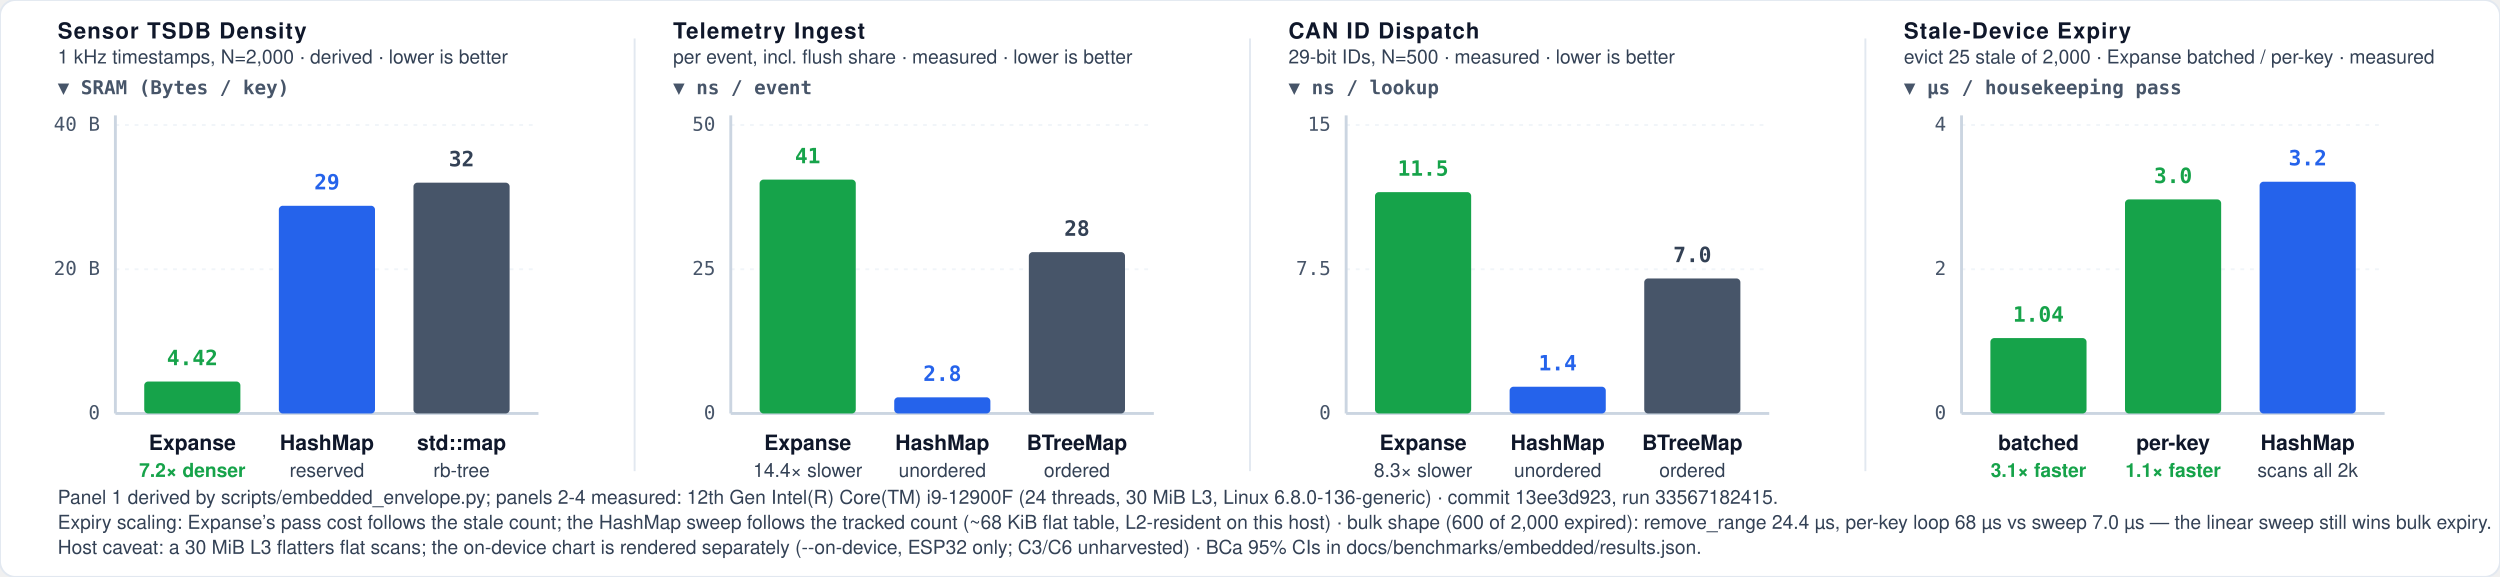
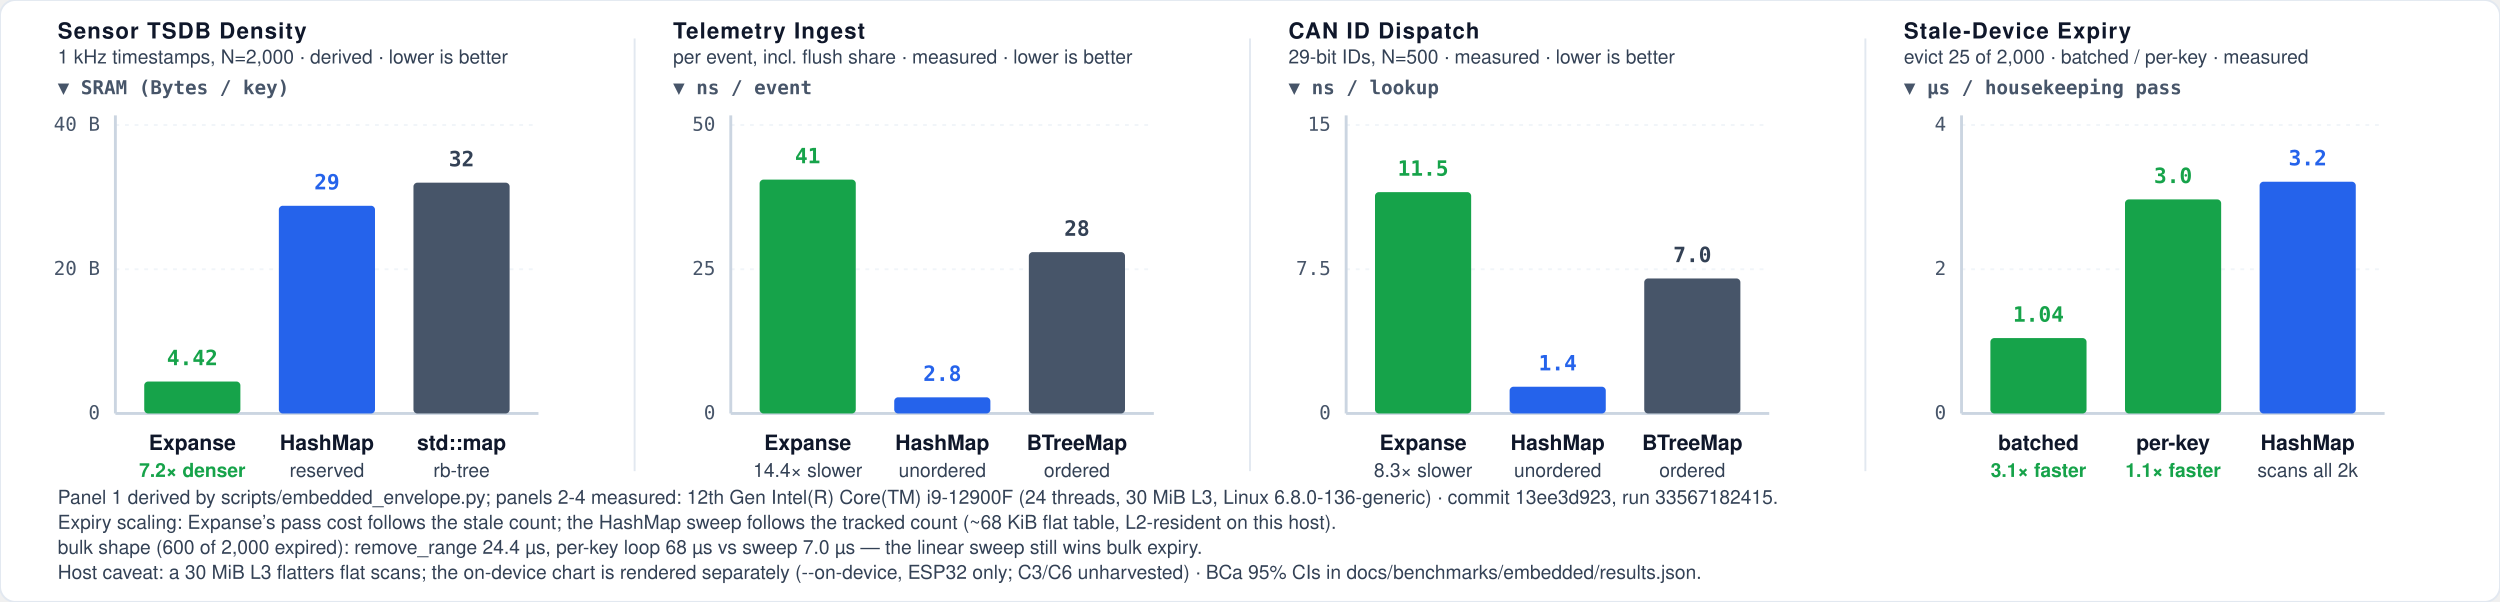
- <svg xmlns="http://www.w3.org/2000/svg" viewBox="0 0 1300 300" width="100%" height="100%">
+ <svg xmlns="http://www.w3.org/2000/svg" viewBox="0 0 1300 313" width="100%" height="100%">
  <defs>
    <style>
      .bg { fill: #ffffff; }
      .border { stroke: #e2e8f0; stroke-width: 1px; fill: none; }
      .grid { stroke: #f1f5f9; stroke-width: 1px; stroke-dasharray: 2,3; }
      .axis { stroke: #cbd5e1; stroke-width: 1.5px; }
      .divider { stroke: #e2e8f0; stroke-width: 1px; }

      .t-chart-title { font-family: -apple-system, BlinkMacSystemFont, "Segoe UI", Helvetica, Arial, sans-serif; font-size: 11.5px; font-weight: 700; letter-spacing: 0.6px; fill: #0f172a; text-transform: uppercase; }
      .t-chart-sub { font-family: -apple-system, BlinkMacSystemFont, "Segoe UI", Helvetica, Arial, sans-serif; font-size: 10px; font-weight: 500; fill: #334155; }
      .t-unit-header { font-family: ui-monospace, SFMono-Regular, Menlo, monospace; font-size: 10px; font-weight: 600; fill: #475569; }
      .t-axis-label { font-family: ui-monospace, SFMono-Regular, Menlo, monospace; font-size: 10px; font-weight: 500; fill: #475569; }
      .t-win { fill: #16a34a; font-weight: 600; }
      .t-bar-label { font-family: -apple-system, BlinkMacSystemFont, "Segoe UI", Helvetica, Arial, sans-serif; font-size: 11px; font-weight: 700; fill: #0f172a; }

      .t-val-accent { font-family: ui-monospace, SFMono-Regular, Menlo, monospace; font-size: 11px; font-weight: 700; fill: #16a34a; text-anchor: middle; }
      .t-val-muted { font-family: ui-monospace, SFMono-Regular, Menlo, monospace; font-size: 11px; font-weight: 600; fill: #334155; text-anchor: middle; }
      .t-val-blue { font-family: ui-monospace, SFMono-Regular, Menlo, monospace; font-size: 11px; font-weight: 600; fill: #2563eb; text-anchor: middle; }

      .b-expanse { fill: #16a34a; }
      .b-hashmap { fill: #2563eb; }
      .b-stdmap { fill: #475569; }

      @media (prefers-color-scheme: dark) {
        :root:not([data-theme="light"]) .bg { fill: #0b1220; }
        :root:not([data-theme="light"]) .border { stroke: #1e293b; }
        :root:not([data-theme="light"]) .grid { stroke: #16233b; }
        :root:not([data-theme="light"]) .axis { stroke: #334155; }
        :root:not([data-theme="light"]) .divider { stroke: #1e293b; }
        :root:not([data-theme="light"]) .t-chart-title { fill: #e2e8f0; }
        :root:not([data-theme="light"]) .t-chart-sub { fill: #94a3b8; }
        :root:not([data-theme="light"]) .t-unit-header, :root:not([data-theme="light"]) .t-axis-label { fill: #64748b; }
        :root:not([data-theme="light"]) .t-bar-label { fill: #e2e8f0; }
        :root:not([data-theme="light"]) .t-val-muted { fill: #94a3b8; }
        :root:not([data-theme="light"]) .t-win { fill: #4ade80; }
        :root:not([data-theme="light"]) .t-val-accent { fill: #4ade80; }
        :root:not([data-theme="light"]) .t-val-blue { fill: #60a5fa; }
        :root:not([data-theme="light"]) .b-expanse { fill: #22c55e; }
        :root:not([data-theme="light"]) .b-hashmap { fill: #3b82f6; }
        :root:not([data-theme="light"]) .b-stdmap { fill: #475569; }
      }
      [data-theme="dark"] .bg, :root[data-theme="dark"] .bg { fill: #0b1220; }
      [data-theme="dark"] .border, :root[data-theme="dark"] .border { stroke: #1e293b; }
      [data-theme="dark"] .grid, :root[data-theme="dark"] .grid { stroke: #16233b; }
      [data-theme="dark"] .axis, :root[data-theme="dark"] .axis { stroke: #334155; }
      [data-theme="dark"] .divider, :root[data-theme="dark"] .divider { stroke: #1e293b; }
      [data-theme="dark"] .t-chart-title, :root[data-theme="dark"] .t-chart-title { fill: #e2e8f0; }
      [data-theme="dark"] .t-chart-sub, :root[data-theme="dark"] .t-chart-sub { fill: #94a3b8; }
      [data-theme="dark"] .t-unit-header, :root[data-theme="dark"] .t-unit-header { fill: #64748b; }
      [data-theme="dark"] .t-axis-label, :root[data-theme="dark"] .t-axis-label { fill: #64748b; }
      [data-theme="dark"] .t-bar-label, :root[data-theme="dark"] .t-bar-label { fill: #e2e8f0; }
      [data-theme="dark"] .t-val-muted, :root[data-theme="dark"] .t-val-muted { fill: #94a3b8; }
      [data-theme="dark"] .t-win, :root[data-theme="dark"] .t-win { fill: #4ade80; }
      [data-theme="dark"] .t-val-accent, :root[data-theme="dark"] .t-val-accent { fill: #4ade80; }
      [data-theme="dark"] .t-val-blue, :root[data-theme="dark"] .t-val-blue { fill: #60a5fa; }
      [data-theme="dark"] .b-expanse, :root[data-theme="dark"] .b-expanse { fill: #22c55e; }
      [data-theme="dark"] .b-hashmap, :root[data-theme="dark"] .b-hashmap { fill: #3b82f6; }
      [data-theme="dark"] .b-stdmap, :root[data-theme="dark"] .b-stdmap { fill: #475569; }
    </style>
  </defs>
  <rect width="100%" height="100%" class="bg" rx="8" />
  <rect width="100%" height="100%" class="border" rx="8" />
  <g transform="translate(30, 20)">
    <text x="0" y="0" class="t-chart-title">Sensor TSDB Density</text>
    <text x="0" y="13" class="t-chart-sub">1 kHz timestamps, N=2,000 · derived · lower is better</text>
    <text x="0" y="29" class="t-unit-header">▼ SRAM (Bytes / key)</text>
    <line x1="30" y1="45" x2="250" y2="45" class="grid" />
    <text x="22" y="48" class="t-axis-label" text-anchor="end">40 B</text>
    <line x1="30" y1="120" x2="250" y2="120" class="grid" />
    <text x="22" y="123" class="t-axis-label" text-anchor="end">20 B</text>
    <line x1="30" y1="195" x2="250" y2="195" class="axis" />
    <text x="22" y="198" class="t-axis-label" text-anchor="end">0</text>
    <line x1="30" y1="40" x2="30" y2="195" class="axis" />
    <rect x="45" y="178.4" width="50" height="16.6" class="b-expanse" rx="2" />
    <text x="70" y="169.9" class="t-val-accent">4.42</text>
    <text x="70" y="214" class="t-bar-label" text-anchor="middle">Expanse</text>
    <text x="70" y="228" class="t-chart-sub t-win" text-anchor="middle">7.2× denser</text>
    <rect x="115" y="87.0" width="50" height="108.0" class="b-hashmap" rx="2" />
    <text x="140" y="78.5" class="t-val-blue">29</text>
    <text x="140" y="214" class="t-bar-label" text-anchor="middle">HashMap</text>
    <text x="140" y="228" class="t-chart-sub" text-anchor="middle">reserved</text>
    <rect x="185" y="75.0" width="50" height="120.0" class="b-stdmap" rx="2" />
    <text x="210" y="66.5" class="t-val-muted">32</text>
    <text x="210" y="214" class="t-bar-label" text-anchor="middle">std::map</text>
    <text x="210" y="228" class="t-chart-sub" text-anchor="middle">rb-tree</text>
  </g>
  <line x1="330" y1="20" x2="330" y2="245" class="divider" />
  <g transform="translate(350, 20)">
    <text x="0" y="0" class="t-chart-title">Telemetry Ingest</text>
    <text x="0" y="13" class="t-chart-sub">per event, incl. flush share · measured · lower is better</text>
    <text x="0" y="29" class="t-unit-header">▼ ns / event</text>
    <line x1="30" y1="45" x2="250" y2="45" class="grid" />
    <text x="22" y="48" class="t-axis-label" text-anchor="end">50</text>
    <line x1="30" y1="120" x2="250" y2="120" class="grid" />
    <text x="22" y="123" class="t-axis-label" text-anchor="end">25</text>
    <line x1="30" y1="195" x2="250" y2="195" class="axis" />
    <text x="22" y="198" class="t-axis-label" text-anchor="end">0</text>
    <line x1="30" y1="40" x2="30" y2="195" class="axis" />
    <rect x="45" y="73.4" width="50" height="121.6" class="b-expanse" rx="2" />
    <text x="70" y="64.9" class="t-val-accent">41</text>
    <text x="70" y="214" class="t-bar-label" text-anchor="middle">Expanse</text>
    <text x="70" y="228" class="t-chart-sub" text-anchor="middle">14.4× slower</text>
    <rect x="115" y="186.6" width="50" height="8.4" class="b-hashmap" rx="2" />
    <text x="140" y="178.1" class="t-val-blue">2.8</text>
    <text x="140" y="214" class="t-bar-label" text-anchor="middle">HashMap</text>
    <text x="140" y="228" class="t-chart-sub" text-anchor="middle">unordered</text>
    <rect x="185" y="111.1" width="50" height="83.9" class="b-stdmap" rx="2" />
    <text x="210" y="102.6" class="t-val-muted">28</text>
    <text x="210" y="214" class="t-bar-label" text-anchor="middle">BTreeMap</text>
    <text x="210" y="228" class="t-chart-sub" text-anchor="middle">ordered</text>
  </g>
  <line x1="650" y1="20" x2="650" y2="245" class="divider" />
  <g transform="translate(670, 20)">
    <text x="0" y="0" class="t-chart-title">CAN ID Dispatch</text>
    <text x="0" y="13" class="t-chart-sub">29-bit IDs, N=500 · measured · lower is better</text>
    <text x="0" y="29" class="t-unit-header">▼ ns / lookup</text>
    <line x1="30" y1="45" x2="250" y2="45" class="grid" />
    <text x="22" y="48" class="t-axis-label" text-anchor="end">15</text>
    <line x1="30" y1="120" x2="250" y2="120" class="grid" />
    <text x="22" y="123" class="t-axis-label" text-anchor="end">7.5</text>
    <line x1="30" y1="195" x2="250" y2="195" class="axis" />
    <text x="22" y="198" class="t-axis-label" text-anchor="end">0</text>
    <line x1="30" y1="40" x2="30" y2="195" class="axis" />
    <rect x="45" y="79.9" width="50" height="115.1" class="b-expanse" rx="2" />
    <text x="70" y="71.4" class="t-val-accent">11.5</text>
    <text x="70" y="214" class="t-bar-label" text-anchor="middle">Expanse</text>
    <text x="70" y="228" class="t-chart-sub" text-anchor="middle">8.3× slower</text>
    <rect x="115" y="181.1" width="50" height="13.9" class="b-hashmap" rx="2" />
    <text x="140" y="172.6" class="t-val-blue">1.4</text>
    <text x="140" y="214" class="t-bar-label" text-anchor="middle">HashMap</text>
    <text x="140" y="228" class="t-chart-sub" text-anchor="middle">unordered</text>
    <rect x="185" y="124.8" width="50" height="70.2" class="b-stdmap" rx="2" />
    <text x="210" y="116.3" class="t-val-muted">7.0</text>
    <text x="210" y="214" class="t-bar-label" text-anchor="middle">BTreeMap</text>
    <text x="210" y="228" class="t-chart-sub" text-anchor="middle">ordered</text>
  </g>
  <line x1="970" y1="20" x2="970" y2="245" class="divider" />
  <g transform="translate(990, 20)">
    <text x="0" y="0" class="t-chart-title">Stale-Device Expiry</text>
-     <text x="0" y="13" class="t-chart-sub">evict 25 stale of 2,000 · Expanse batched / per-key · measured</text>
+     <text x="0" y="13" class="t-chart-sub">evict 25 of 2,000 · batched / per-key · measured</text>
    <text x="0" y="29" class="t-unit-header">▼ µs / housekeeping pass</text>
    <line x1="30" y1="45" x2="250" y2="45" class="grid" />
    <text x="22" y="48" class="t-axis-label" text-anchor="end">4</text>
    <line x1="30" y1="120" x2="250" y2="120" class="grid" />
    <text x="22" y="123" class="t-axis-label" text-anchor="end">2</text>
    <line x1="30" y1="195" x2="250" y2="195" class="axis" />
    <text x="22" y="198" class="t-axis-label" text-anchor="end">0</text>
    <line x1="30" y1="40" x2="30" y2="195" class="axis" />
    <rect x="45" y="155.8" width="50" height="39.2" class="b-expanse" rx="2" />
    <text x="70" y="147.3" class="t-val-accent">1.04</text>
    <text x="70" y="214" class="t-bar-label" text-anchor="middle">batched</text>
    <text x="70" y="228" class="t-chart-sub t-win" text-anchor="middle">3.1× faster</text>
    <rect x="115" y="83.7" width="50" height="111.3" class="b-expanse" rx="2" />
    <text x="140" y="75.2" class="t-val-accent">3.0</text>
    <text x="140" y="214" class="t-bar-label" text-anchor="middle">per-key</text>
    <text x="140" y="228" class="t-chart-sub t-win" text-anchor="middle">1.1× faster</text>
    <rect x="185" y="74.5" width="50" height="120.5" class="b-hashmap" rx="2" />
    <text x="210" y="66.0" class="t-val-blue">3.2</text>
    <text x="210" y="214" class="t-bar-label" text-anchor="middle">HashMap</text>
    <text x="210" y="228" class="t-chart-sub" text-anchor="middle">scans all 2k</text>
  </g>
  <text x="30" y="262" class="t-chart-sub">Panel 1 derived by scripts/embedded_envelope.py; panels 2-4 measured: 12th Gen Intel(R) Core(TM) i9-12900F (24 threads, 30 MiB L3, Linux 6.8.0-136-generic) · commit 13ee3d923, run 33567182415.</text>
-   <text x="30" y="275" class="t-chart-sub">Expiry scaling: Expanse’s pass cost follows the stale count; the HashMap sweep follows the tracked count (~68 KiB flat table, L2-resident on this host) · bulk shape (600 of 2,000 expired): remove_range 24.4 µs, per-key loop 68 µs vs sweep 7.0 µs — the linear sweep still wins bulk expiry.</text>
-   <text x="30" y="288" class="t-chart-sub">Host caveat: a 30 MiB L3 flatters flat scans; the on-device chart is rendered separately (--on-device, ESP32 only; C3/C6 unharvested) · BCa 95% CIs in docs/benchmarks/embedded/results.json.</text>
+   <text x="30" y="275" class="t-chart-sub">Expiry scaling: Expanse’s pass cost follows the stale count; the HashMap sweep follows the tracked count (~68 KiB flat table, L2-resident on this host).</text>
+   <text x="30" y="288" class="t-chart-sub">bulk shape (600 of 2,000 expired): remove_range 24.4 µs, per-key loop 68 µs vs sweep 7.0 µs — the linear sweep still wins bulk expiry.</text>
+   <text x="30" y="301" class="t-chart-sub">Host caveat: a 30 MiB L3 flatters flat scans; the on-device chart is rendered separately (--on-device, ESP32 only; C3/C6 unharvested) · BCa 95% CIs in docs/benchmarks/embedded/results.json.</text>
</svg>
